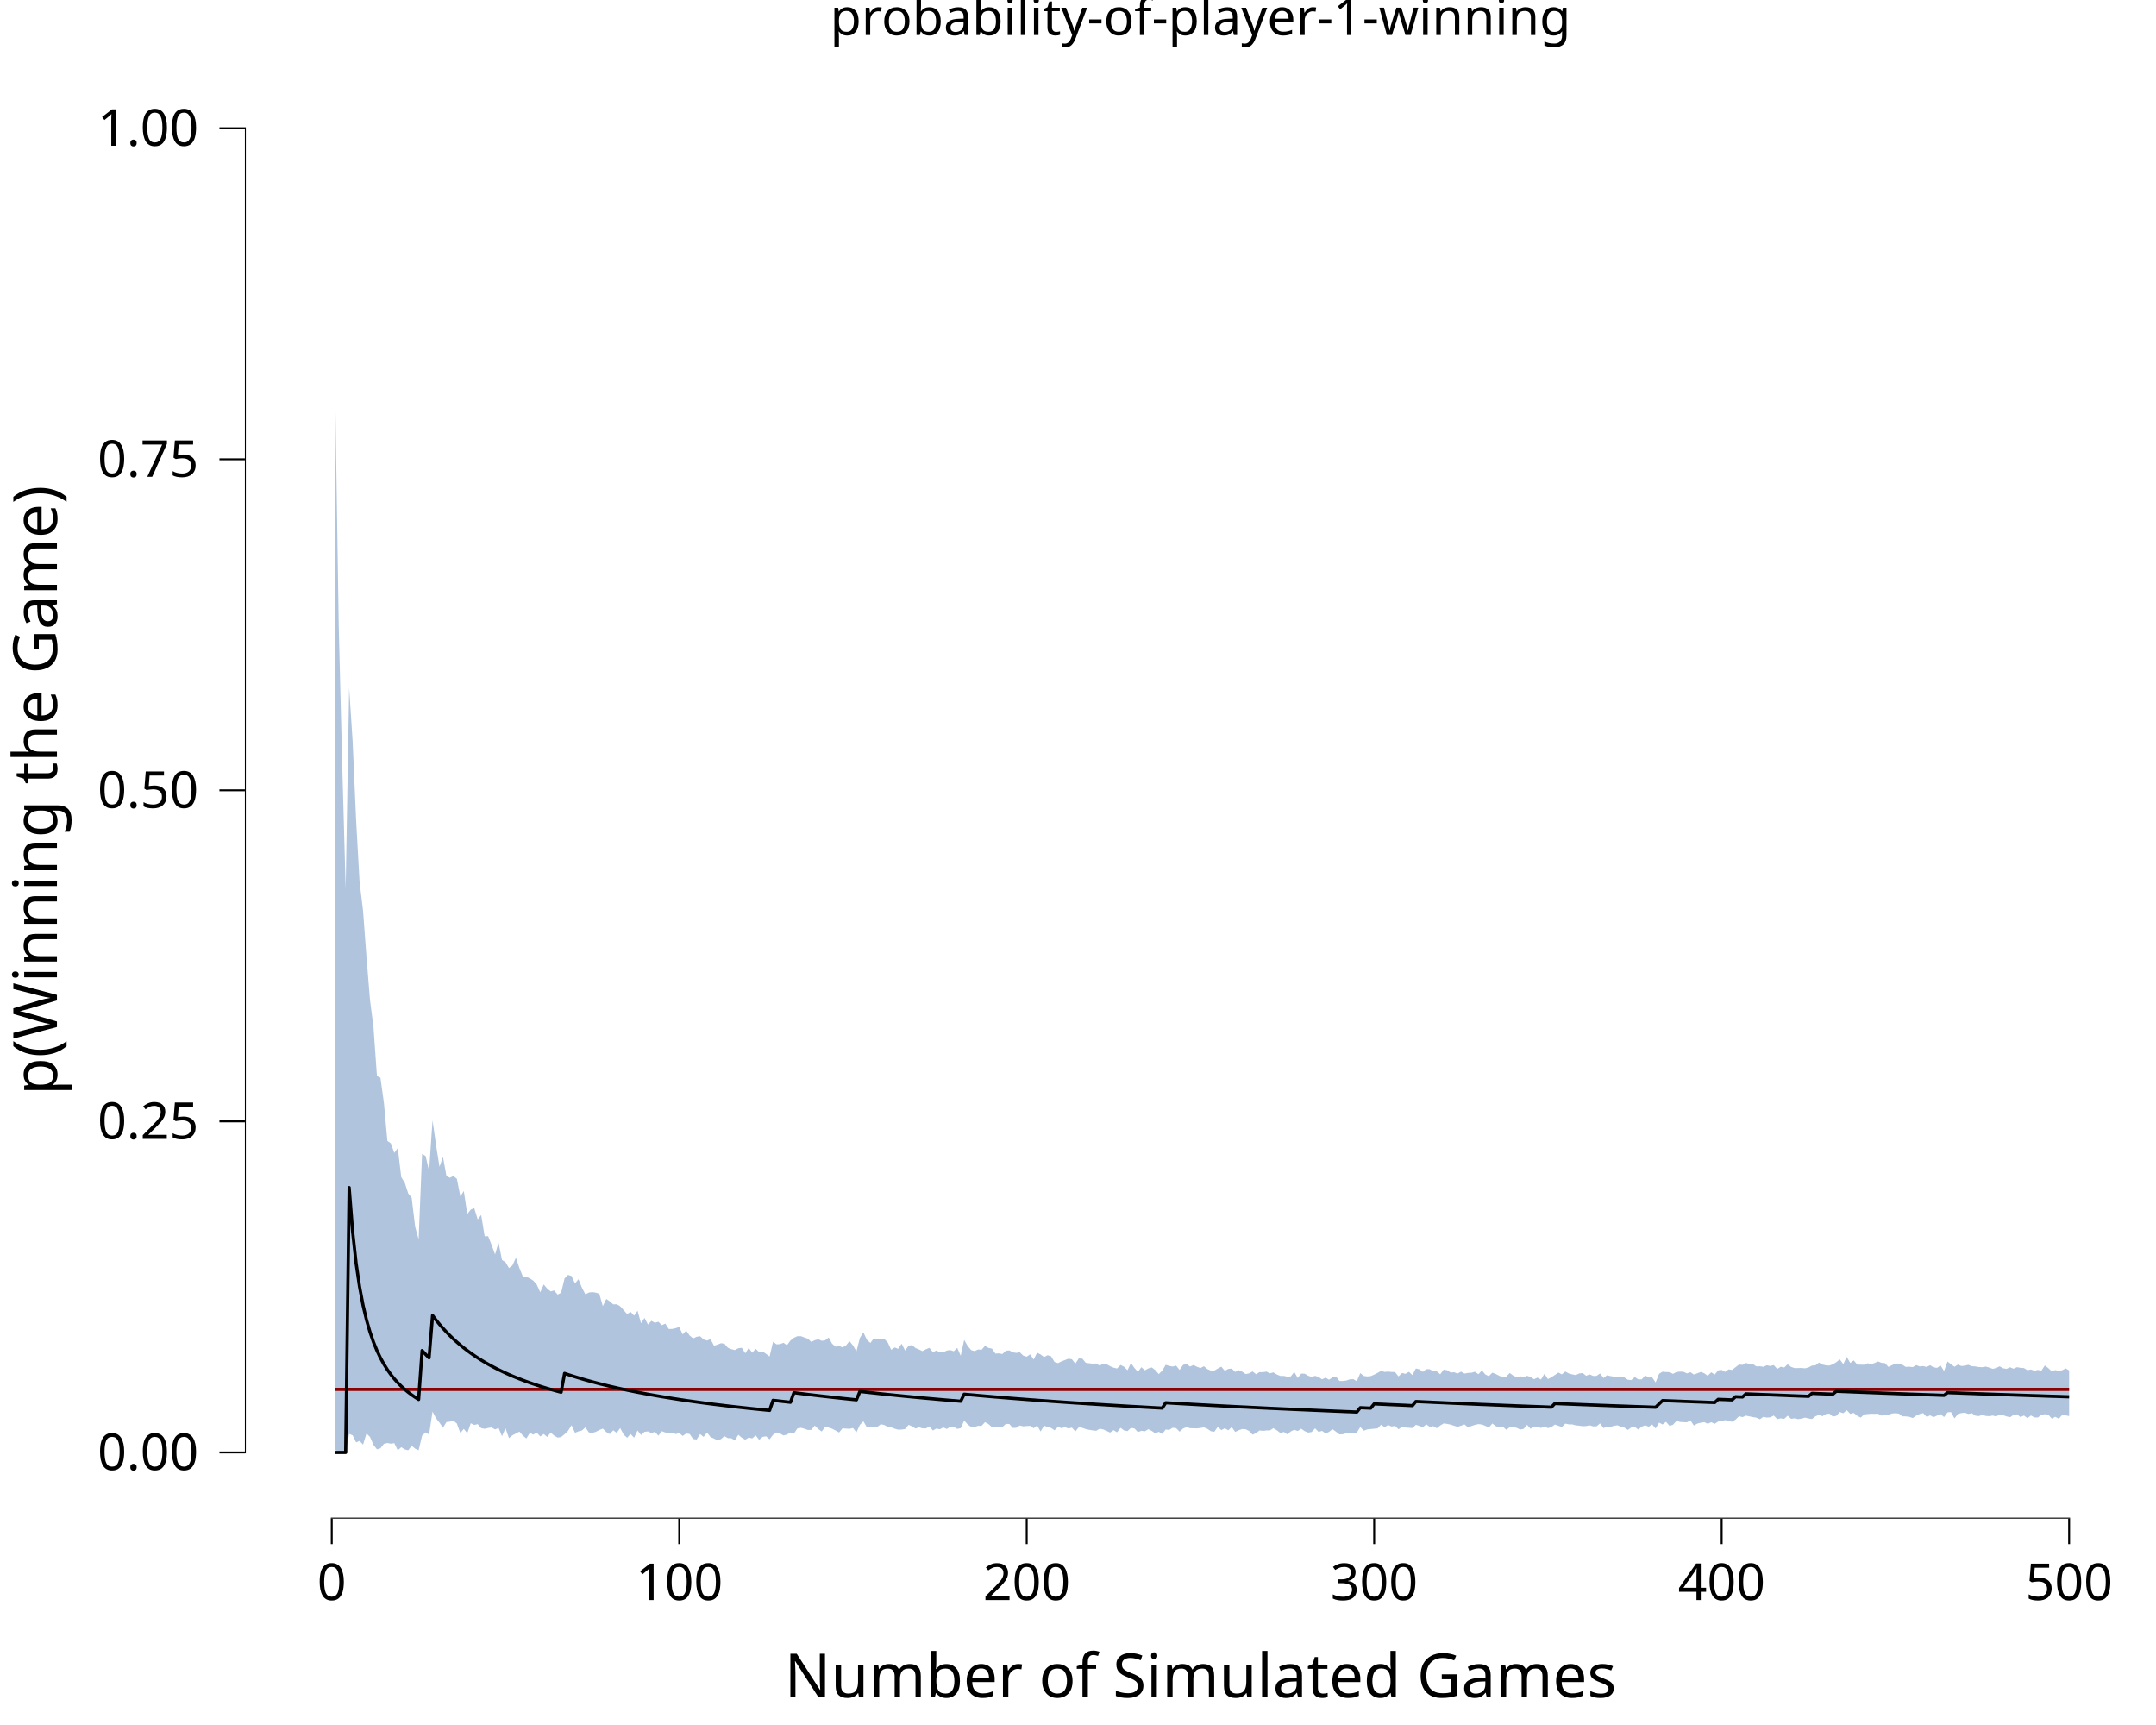
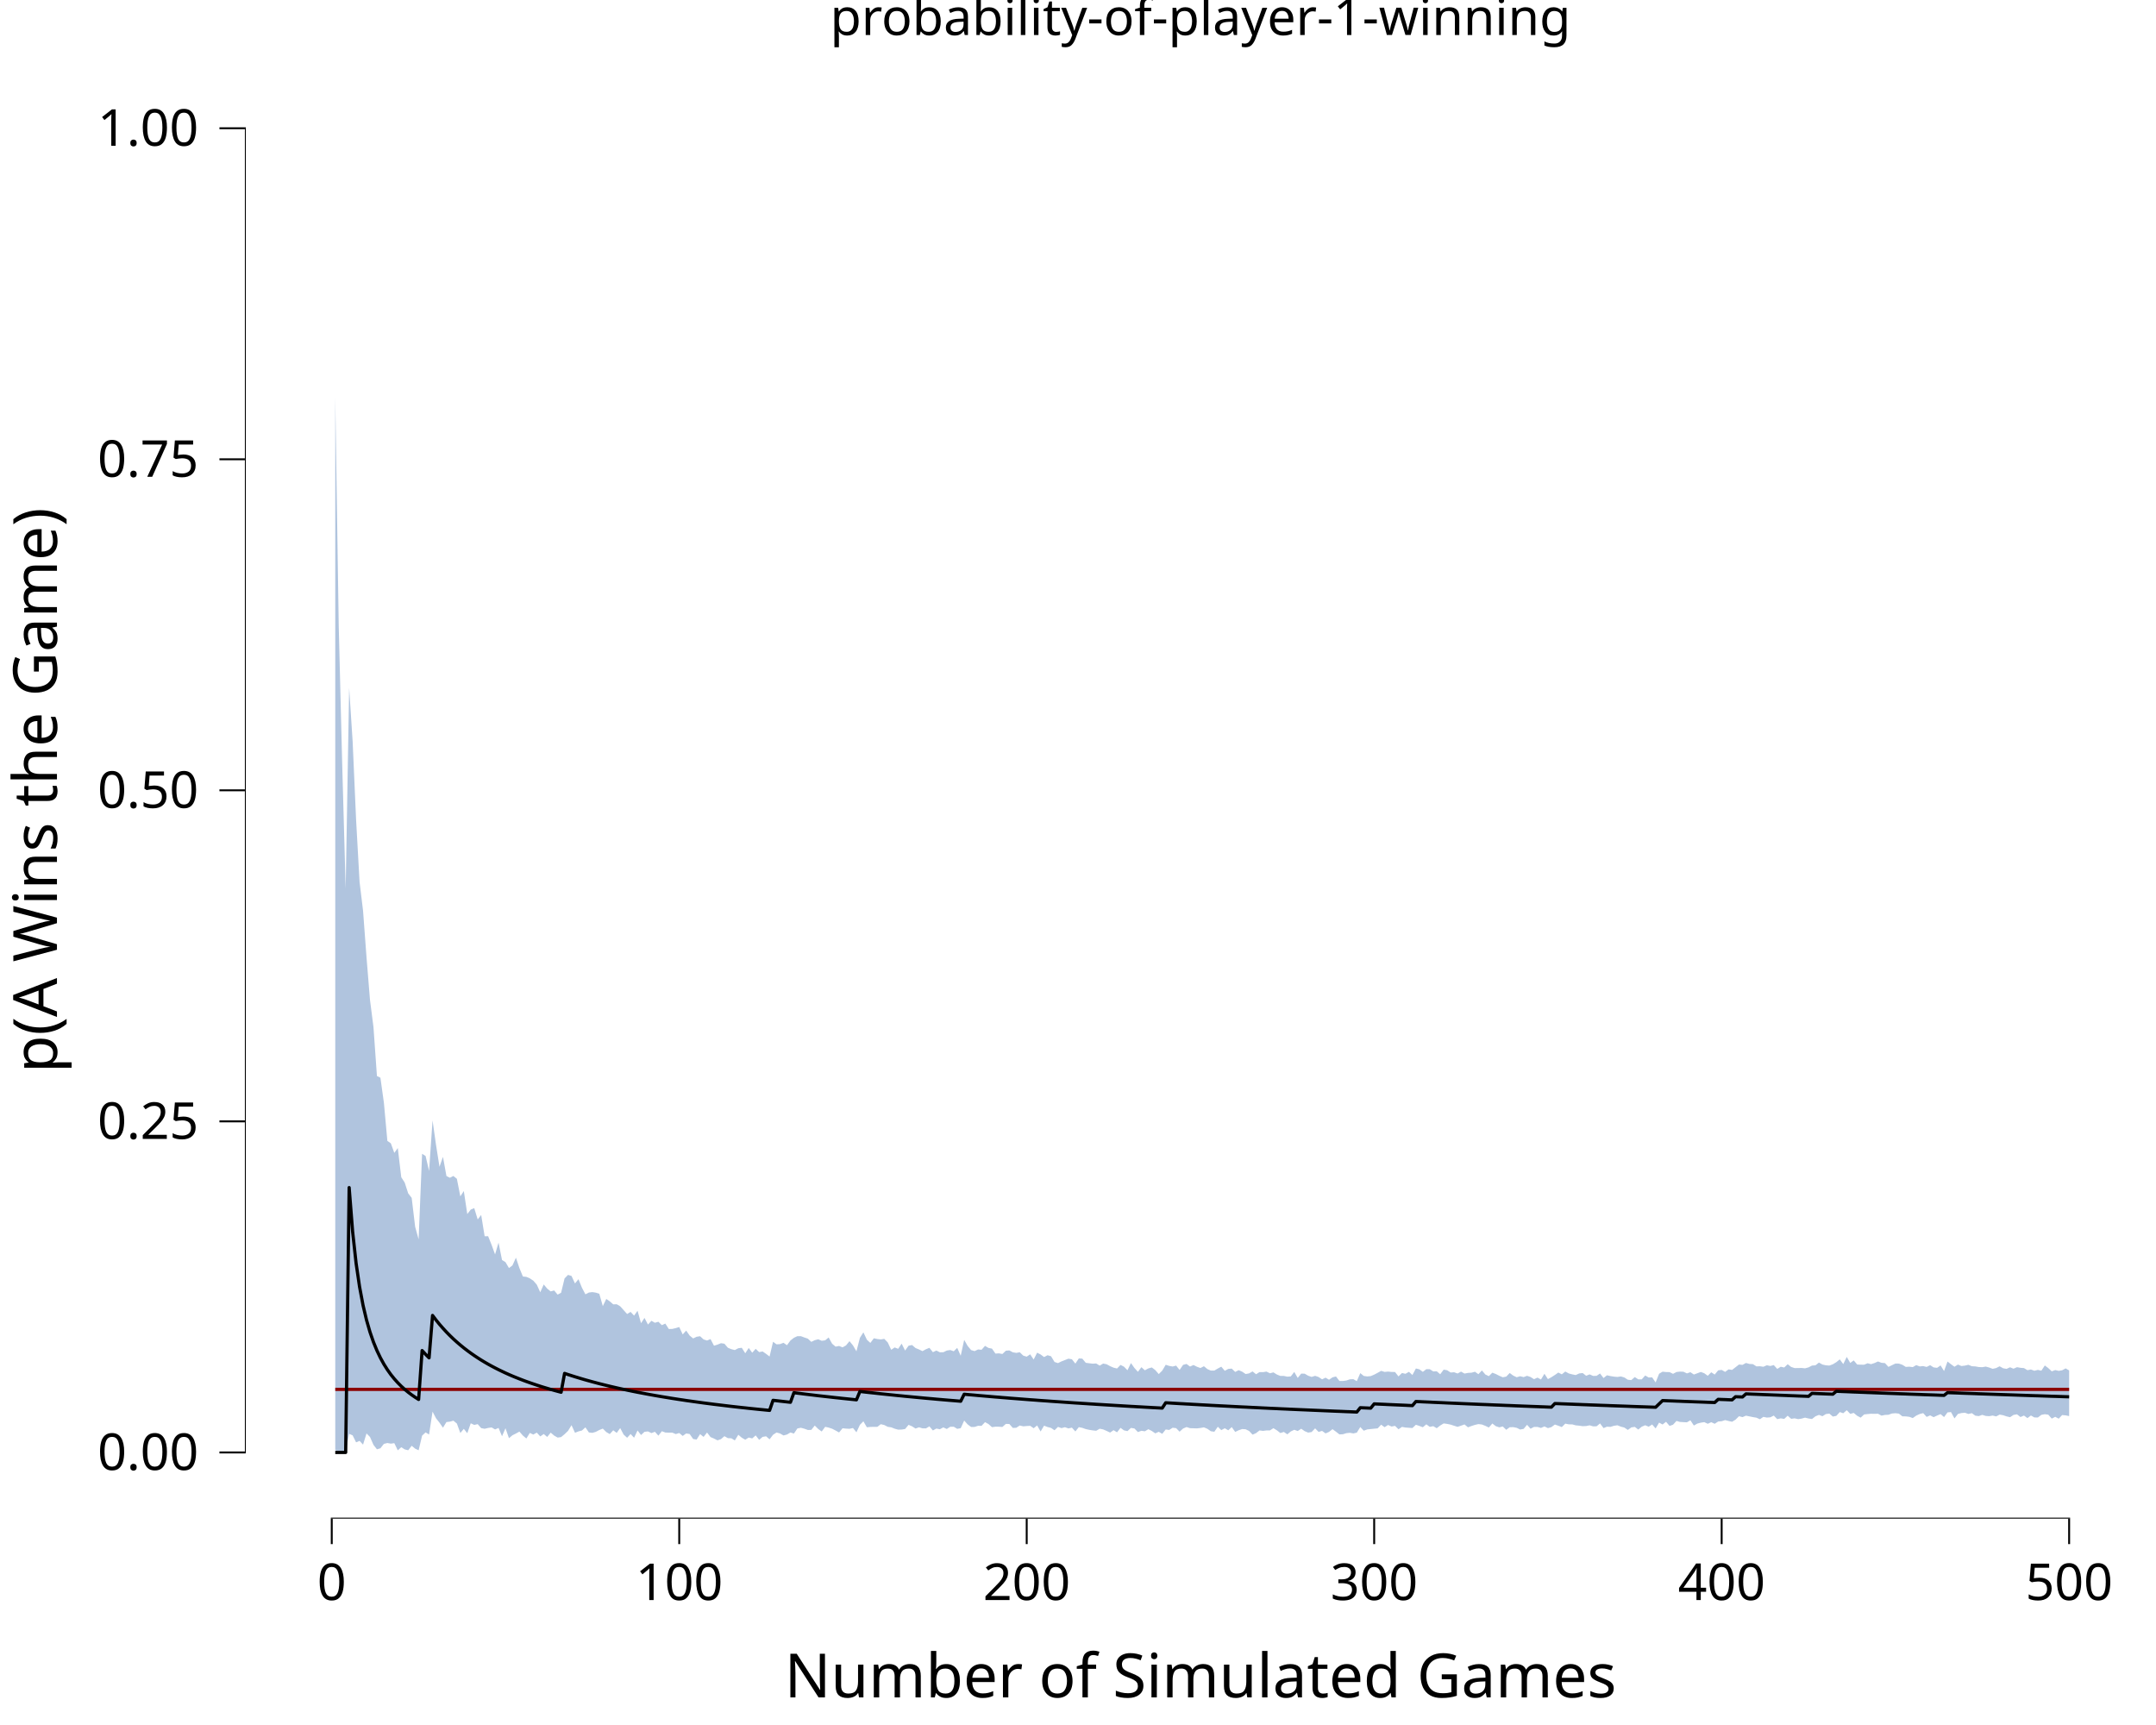
<svg xmlns="http://www.w3.org/2000/svg" class="svglite" data-engine-version="2.0" width="720.00pt" height="576.00pt" viewBox="0 0 720.00 576.00">
  <defs>
    <style type="text/css">
    .svglite line, .svglite polyline, .svglite polygon, .svglite path, .svglite rect, .svglite circle {
      fill: none;
      stroke: #000000;
      stroke-linecap: round;
      stroke-linejoin: round;
      stroke-miterlimit: 10.00;
    }
  </style>
  </defs>
  <rect width="100%" height="100%" style="stroke: none; fill: #FFFFFF;" />
  <defs>
    <clipPath id="cpMC4wMHw3MjAuMDB8MC4wMHw1NzYuMDA=">
      <rect x="0.00" y="0.00" width="720.00" height="576.00" />
    </clipPath>
  </defs>
  <g clip-path="url(#cpMC4wMHw3MjAuMDB8MC4wMHw1NzYuMDA=)">
    <rect x="0.00" y="0.00" width="720.00" height="576.00" style="stroke-width: 10.67; stroke: none;" />
  </g>
  <defs>
    <clipPath id="cpODEuNzh8NzIwLjAwfDIwLjcxfDUwNy4wOQ==">
      <rect x="81.78" y="20.71" width="638.22" height="486.39" />
    </clipPath>
  </defs>
  <g clip-path="url(#cpODEuNzh8NzIwLjAwfDIwLjcxfDUwNy4wOQ==)">
    <rect x="81.78" y="20.71" width="638.22" height="486.39" style="stroke-width: 10.67; stroke: none;" />
    <polygon points="111.96,484.16 113.12,484.87 114.28,484.86 115.44,484.71 116.60,478.78 117.76,479.28 118.92,481.62 120.08,481.13 121.24,482.38 122.40,478.64 123.56,479.82 124.72,482.45 125.88,483.94 127.04,483.60 128.20,482.13 129.36,481.84 130.52,482.05 131.68,481.89 132.84,484.29 134.00,483.24 135.16,483.97 136.32,484.26 137.48,482.76 138.64,483.72 139.80,484.27 140.96,479.38 142.13,478.29 143.29,479.00 144.45,471.35 145.61,473.58 146.77,475.05 147.93,476.73 149.09,474.84 150.25,474.71 151.41,474.38 152.57,475.33 153.73,478.50 154.89,477.11 156.05,478.57 157.21,475.25 158.37,475.80 159.53,475.54 160.69,476.87 161.85,477.09 163.01,476.81 164.17,476.64 165.33,477.31 166.49,476.80 167.65,479.58 168.81,476.90 169.97,480.23 171.13,479.25 172.30,478.67 173.46,478.03 174.62,479.36 175.78,480.33 176.94,478.47 178.10,479.02 179.26,478.37 180.42,479.64 181.58,478.83 182.74,479.82 183.90,478.37 185.06,479.36 186.22,480.03 187.38,479.86 188.54,478.90 189.70,477.79 190.86,475.88 192.02,478.42 193.18,477.96 194.34,477.66 195.50,476.61 196.66,478.31 197.82,478.45 198.98,478.11 200.14,477.50 201.31,477.03 202.47,478.18 203.63,478.86 204.79,477.59 205.95,478.46 207.11,476.85 208.27,479.03 209.43,480.09 210.59,478.83 211.75,480.08 212.91,477.65 214.07,479.17 215.23,478.10 216.39,477.97 217.55,478.53 218.71,478.09 219.87,479.39 221.03,477.90 222.19,478.34 223.35,478.38 224.51,478.37 225.67,478.86 226.83,478.50 227.99,479.48 229.15,478.65 230.31,478.83 231.48,480.50 232.64,480.68 233.80,478.86 234.96,479.80 236.12,478.34 237.28,479.86 238.44,480.35 239.60,480.95 240.76,480.55 241.92,479.56 243.08,480.22 244.24,480.26 245.40,480.98 246.56,479.09 247.72,480.07 248.88,480.74 250.04,480.01 251.20,480.31 252.36,479.30 253.52,480.79 254.68,479.79 255.84,479.60 257.00,480.61 258.16,479.09 259.32,478.33 260.49,478.65 261.65,479.32 262.81,479.01 263.97,478.32 265.13,478.69 266.29,476.98 267.45,476.75 268.61,477.06 269.77,477.48 270.93,477.47 272.09,476.01 273.25,477.16 274.41,478.00 275.57,476.43 276.73,476.69 277.89,477.07 279.05,477.67 280.21,478.32 281.37,476.92 282.53,477.03 283.69,477.10 284.85,476.83 286.01,478.26 287.17,475.77 288.33,474.59 289.49,476.59 290.66,476.47 291.82,476.44 292.98,476.45 294.14,475.56 295.30,475.83 296.46,476.43 297.62,476.60 298.78,477.06 299.94,477.38 301.10,477.35 302.26,477.16 303.42,475.77 304.58,476.27 305.74,477.01 306.90,476.59 308.06,476.94 309.22,476.96 310.38,476.28 311.54,477.65 312.70,477.01 313.86,477.25 315.02,476.62 316.18,477.16 317.34,476.41 318.50,476.40 319.67,477.11 320.83,476.89 321.99,474.34 323.15,475.63 324.31,476.49 325.47,476.47 326.63,476.09 327.79,476.11 328.95,474.87 330.11,475.51 331.27,476.55 332.43,476.39 333.59,476.40 334.75,476.48 335.91,475.46 337.07,475.49 338.23,476.80 339.39,476.75 340.55,475.99 341.71,476.27 342.87,476.17 344.03,476.10 345.19,476.91 346.35,475.97 347.51,478.00 348.67,476.05 349.84,476.50 351.00,476.80 352.16,477.59 353.32,476.45 354.48,476.87 355.64,476.56 356.80,476.98 357.96,476.70 359.12,477.98 360.28,476.54 361.44,476.78 362.60,477.19 363.76,477.44 364.92,477.63 366.08,477.75 367.24,477.07 368.40,477.30 369.56,477.80 370.72,478.36 371.88,477.55 373.04,478.27 374.20,476.77 375.36,477.62 376.52,477.87 377.68,476.80 378.85,476.99 380.01,478.19 381.17,477.76 382.33,477.93 383.49,477.23 384.65,477.82 385.81,478.62 386.97,478.09 388.13,478.78 389.29,477.32 390.45,477.48 391.61,476.74 392.77,476.88 393.93,478.06 395.09,477.01 396.25,476.51 397.41,476.89 398.57,476.92 399.73,476.96 400.89,476.82 402.05,476.61 403.21,477.10 404.37,477.91 405.53,478.08 406.69,476.41 407.85,477.54 409.02,476.91 410.18,477.60 411.34,476.52 412.50,478.14 413.66,477.58 414.82,477.18 415.98,477.25 417.14,477.82 418.30,479.05 419.46,478.54 420.62,477.64 421.78,477.79 422.94,477.64 424.10,477.63 425.26,476.89 426.42,477.60 427.58,478.51 428.74,478.14 429.90,478.94 431.06,477.98 432.22,477.42 433.38,477.84 434.54,477.07 435.70,477.88 436.86,478.36 438.02,478.17 439.19,476.94 440.35,478.14 441.51,477.79 442.67,478.63 443.83,478.13 444.99,477.22 446.15,478.06 447.31,478.97 448.47,478.91 449.63,478.55 450.79,478.43 451.95,478.64 453.11,478.38 454.27,476.50 455.43,477.73 456.59,477.30 457.75,477.18 458.91,477.06 460.07,476.95 461.23,475.72 462.39,476.56 463.55,475.82 464.71,476.34 465.87,476.11 467.03,477.25 468.20,476.46 469.36,476.67 470.52,476.75 471.68,476.84 472.84,475.75 474.00,476.14 475.16,476.58 476.32,475.60 477.48,476.45 478.64,476.21 479.80,476.90 480.96,476.00 482.12,475.30 483.28,475.46 484.44,475.70 485.60,476.08 486.76,476.44 487.92,476.05 489.08,475.64 490.24,476.60 491.40,476.16 492.56,475.79 493.72,475.52 494.88,475.66 496.04,476.11 497.20,476.67 498.37,475.33 499.53,476.22 500.69,476.61 501.85,476.31 503.01,477.43 504.17,476.57 505.33,476.54 506.49,476.76 507.65,477.34 508.81,477.12 509.97,475.76 511.13,477.07 512.29,476.46 513.45,476.47 514.61,476.81 515.77,476.30 516.93,476.87 518.09,476.53 519.25,475.67 520.41,476.07 521.57,476.52 522.73,475.37 523.89,475.61 525.05,475.62 526.21,475.94 527.38,476.05 528.54,476.22 529.70,476.17 530.86,475.93 532.02,476.28 533.18,476.26 534.34,475.30 535.50,476.86 536.66,476.39 537.82,476.45 538.98,476.09 540.14,475.92 541.30,476.38 542.46,476.68 543.62,477.47 544.78,476.63 545.94,476.45 547.10,477.35 548.26,476.39 549.42,475.91 550.58,476.40 551.74,475.65 552.90,476.97 554.06,475.03 555.22,475.66 556.38,474.75 557.55,476.13 558.71,475.73 559.87,474.47 561.03,474.80 562.19,474.87 563.35,474.93 564.51,474.25 565.67,476.01 566.83,475.35 567.99,475.05 569.15,474.87 570.31,475.42 571.47,474.89 572.63,475.42 573.79,474.66 574.95,474.56 576.11,474.19 577.27,474.49 578.43,474.75 579.59,474.04 580.75,472.89 581.91,473.20 583.07,472.71 584.23,472.95 585.39,473.19 586.56,473.38 587.72,473.91 588.88,473.11 590.04,473.35 591.20,473.26 592.36,472.68 593.52,473.88 594.68,473.60 595.84,473.79 597.00,472.72 598.16,473.76 599.32,473.60 600.48,473.87 601.64,473.69 602.80,473.37 603.96,473.65 605.12,473.83 606.28,472.92 607.44,472.45 608.60,472.89 609.76,472.17 610.92,472.02 612.08,473.01 613.24,472.78 614.40,471.50 615.56,471.90 616.73,470.88 617.89,472.11 619.05,471.79 620.21,472.75 621.37,473.37 622.53,472.30 623.69,472.17 624.85,472.07 626.01,472.10 627.17,472.06 628.33,472.70 629.49,472.46 630.65,472.41 631.81,471.99 632.97,471.89 634.13,472.02 635.29,472.93 636.45,472.95 637.61,473.09 638.77,473.51 639.93,472.69 641.09,472.16 642.25,471.86 643.41,473.13 644.57,472.61 645.73,473.21 646.90,472.67 648.06,472.19 649.22,473.18 650.38,471.61 651.54,471.51 652.70,473.63 653.86,472.13 655.02,471.84 656.18,471.73 657.34,472.14 658.50,471.87 659.66,472.71 660.82,472.85 661.98,472.44 663.14,472.80 664.30,472.88 665.46,472.67 666.62,472.96 667.78,472.35 668.94,472.56 670.10,472.95 671.26,473.22 672.42,472.46 673.58,472.26 674.74,473.17 675.91,472.67 677.07,473.53 678.23,472.65 679.39,473.30 680.55,473.32 681.71,472.44 682.87,472.22 684.03,472.38 685.19,473.69 686.35,473.09 687.51,473.72 688.67,472.50 689.83,472.61 690.99,472.85 690.99,457.61 689.83,456.92 688.67,457.55 687.51,457.75 686.35,457.48 685.19,457.91 684.03,456.82 682.87,455.95 681.71,457.70 680.55,457.42 679.39,457.72 678.23,457.29 677.07,457.52 675.91,456.82 674.74,456.73 673.58,456.52 672.42,457.03 671.26,456.55 670.10,457.08 668.94,456.88 667.78,456.22 666.62,456.81 665.46,457.07 664.30,456.64 663.14,456.32 661.98,456.52 660.82,456.47 659.66,456.26 658.50,456.20 657.34,455.72 656.18,456.00 655.02,456.13 653.86,455.65 652.70,456.37 651.54,455.54 650.38,454.63 649.22,457.81 648.06,455.93 646.90,456.74 645.73,456.59 644.57,455.85 643.41,456.44 642.25,456.15 641.09,456.27 639.93,455.83 638.77,456.50 637.61,456.35 636.45,456.43 635.29,455.71 634.13,455.32 632.97,455.31 631.81,455.86 630.65,456.42 629.49,455.16 628.33,455.06 627.17,454.61 626.01,455.13 624.85,455.51 623.69,455.21 622.53,455.69 621.37,455.68 620.21,455.63 619.05,454.25 617.89,455.11 616.73,453.09 615.56,455.49 614.40,453.91 613.24,454.85 612.08,455.55 610.92,455.98 609.76,455.90 608.60,455.63 607.44,454.98 606.28,455.89 605.12,455.98 603.96,456.59 602.80,456.90 601.64,456.78 600.48,456.81 599.32,456.82 598.16,456.44 597.00,455.53 595.84,456.63 594.68,456.37 593.52,457.10 592.36,455.82 591.20,456.12 590.04,455.88 588.88,456.38 587.72,456.21 586.56,456.25 585.39,455.50 584.23,455.44 583.07,455.11 581.91,455.75 580.75,455.63 579.59,456.53 578.43,457.43 577.27,457.25 576.11,458.09 574.95,457.43 573.79,457.57 572.63,458.98 571.47,458.22 570.31,459.39 569.15,458.55 567.99,458.11 566.83,458.55 565.67,458.97 564.51,458.19 563.35,458.60 562.19,458.04 561.03,458.00 559.87,458.13 558.71,458.74 557.55,458.17 556.38,458.14 555.22,458.02 554.06,458.71 552.90,461.62 551.74,459.92 550.58,459.97 549.42,459.29 548.26,460.59 547.10,460.58 545.94,459.82 544.78,460.83 543.62,460.71 542.46,459.96 541.30,459.61 540.14,459.78 538.98,459.68 537.82,459.49 536.66,459.22 535.50,460.15 534.34,458.62 533.18,459.41 532.02,459.44 530.86,458.92 529.70,459.39 528.54,458.47 527.38,458.61 526.21,459.15 525.05,458.92 523.89,458.61 522.73,457.97 521.57,458.91 520.41,458.31 519.25,459.12 518.09,459.87 516.93,460.50 515.77,458.72 514.61,460.64 513.45,460.00 512.29,460.53 511.13,459.80 509.97,459.40 508.81,459.83 507.65,459.54 506.49,459.88 505.33,459.32 504.17,458.46 503.01,459.67 501.85,459.89 500.69,459.39 499.53,458.80 498.37,458.35 497.20,459.52 496.04,458.96 494.88,457.61 493.72,458.86 492.56,458.04 491.40,458.36 490.24,458.43 489.08,458.65 487.92,458.00 486.76,458.63 485.60,458.21 484.44,458.30 483.28,457.54 482.12,457.34 480.96,458.88 479.80,457.89 478.64,457.94 477.48,457.20 476.32,457.19 475.16,458.08 474.00,457.23 472.84,456.95 471.68,459.14 470.52,458.07 469.36,458.73 468.20,458.46 467.03,459.60 465.87,458.13 464.71,458.11 463.55,457.99 462.39,458.10 461.23,457.75 460.07,458.40 458.91,459.01 457.75,459.50 456.59,459.61 455.43,459.45 454.27,458.50 453.11,461.18 451.95,460.52 450.79,460.57 449.63,460.97 448.47,461.13 447.31,461.12 446.15,459.62 444.99,459.92 443.83,460.71 442.67,460.02 441.51,460.58 440.35,459.80 439.19,459.41 438.02,459.77 436.86,459.37 435.70,458.69 434.54,458.66 433.38,460.11 432.22,458.11 431.06,459.60 429.90,459.69 428.74,459.44 427.58,459.44 426.42,458.97 425.26,458.25 424.10,458.56 422.94,457.99 421.78,458.18 420.62,458.16 419.46,458.88 418.30,457.93 417.14,458.59 415.98,458.80 414.82,458.02 413.66,457.52 412.50,458.11 411.34,456.99 410.18,457.10 409.02,457.73 407.85,456.35 406.69,456.97 405.53,457.65 404.37,457.66 403.21,457.16 402.05,456.20 400.89,456.80 399.73,456.38 398.57,455.79 397.41,456.31 396.25,455.44 395.09,455.75 393.93,457.44 392.77,456.00 391.61,456.30 390.45,456.09 389.29,455.72 388.13,457.67 386.97,458.82 385.81,457.49 384.65,456.61 383.49,456.93 382.33,457.56 381.17,456.52 380.01,458.06 378.85,456.79 377.68,455.14 376.52,457.54 375.36,456.35 374.20,455.77 373.04,456.96 371.88,456.68 370.72,456.18 369.56,455.54 368.40,455.31 367.24,456.00 366.08,455.28 364.92,455.35 363.76,455.21 362.60,455.06 361.44,453.67 360.28,453.59 359.12,455.33 357.96,453.87 356.80,453.68 355.64,454.14 354.48,454.59 353.32,455.16 352.16,454.78 351.00,452.87 349.84,452.53 348.67,453.14 347.51,452.27 346.35,451.68 345.19,453.96 344.03,452.22 342.87,453.01 341.71,452.65 340.55,451.53 339.39,451.75 338.23,451.55 337.07,450.92 335.91,451.02 334.75,452.12 333.59,451.90 332.43,451.98 331.27,450.32 330.11,450.09 328.95,449.40 327.79,450.71 326.63,450.60 325.47,451.15 324.31,450.81 323.15,449.43 321.99,447.40 320.83,452.70 319.67,450.08 318.50,451.20 317.34,450.79 316.18,450.97 315.02,451.53 313.86,451.54 312.70,450.96 311.54,451.51 310.38,450.06 309.22,450.53 308.06,451.16 306.90,450.60 305.74,450.12 304.58,449.12 303.42,449.35 302.26,450.97 301.10,448.66 299.94,450.39 298.78,449.93 297.62,450.71 296.46,448.25 295.30,447.06 294.14,447.26 292.98,447.12 291.82,446.87 290.66,448.42 289.49,447.34 288.33,444.89 287.17,446.72 286.01,451.22 284.85,449.25 283.69,447.83 282.53,449.25 281.37,449.90 280.21,449.43 279.05,449.66 277.89,448.69 276.73,446.60 275.57,447.55 274.41,447.70 273.25,447.20 272.09,447.51 270.93,448.06 269.77,446.99 268.61,446.60 267.45,446.16 266.29,446.16 265.13,446.70 263.97,447.61 262.81,449.19 261.65,448.37 260.49,448.82 259.32,448.89 258.16,448.03 257.00,452.96 255.84,452.07 254.68,451.27 253.52,451.49 252.36,450.39 251.20,451.69 250.04,450.10 248.88,451.88 247.72,450.04 246.56,450.19 245.40,450.80 244.24,450.51 243.08,450.03 241.92,448.68 240.76,448.51 239.60,448.99 238.44,449.35 237.28,447.14 236.12,447.62 234.96,447.25 233.80,446.18 232.64,446.36 231.48,446.92 230.31,445.96 229.15,444.30 227.99,445.58 226.83,443.11 225.67,443.47 224.51,443.74 223.35,443.77 222.19,441.96 221.03,442.49 219.87,441.35 218.71,441.69 217.55,441.03 216.39,442.28 215.23,440.07 214.07,441.83 212.91,437.68 211.75,439.31 210.59,438.06 209.43,438.77 208.27,437.47 207.11,436.18 205.95,435.50 204.79,435.54 203.63,434.53 202.47,433.74 201.31,436.13 200.14,432.01 198.98,431.63 197.82,431.45 196.66,431.59 195.50,432.19 194.34,429.99 193.18,427.14 192.02,428.56 190.86,426.06 189.70,425.70 188.54,426.88 187.38,431.66 186.22,432.29 185.06,430.89 183.90,431.22 182.74,430.29 181.58,428.89 180.42,431.51 179.26,428.97 178.10,427.63 176.94,426.86 175.78,426.36 174.62,426.24 173.46,423.44 172.30,419.96 171.13,422.54 169.97,423.42 168.81,421.45 167.65,420.73 166.49,414.93 165.33,418.87 164.17,415.69 163.01,412.78 161.85,412.81 160.69,405.69 159.53,407.19 158.37,403.40 157.21,403.90 156.05,405.38 154.89,397.70 153.73,399.48 152.57,393.61 151.41,392.67 150.25,393.27 149.09,392.69 147.93,386.29 146.77,389.61 145.61,382.30 144.45,374.12 143.29,391.00 142.13,386.01 140.96,385.27 139.80,413.83 138.64,409.63 137.48,399.97 136.32,398.49 135.16,394.90 134.00,393.08 132.84,383.35 131.68,384.96 130.52,381.77 129.36,380.96 128.20,368.20 127.04,359.86 125.88,359.31 124.72,342.95 123.56,333.89 122.40,319.68 121.24,304.09 120.08,294.50 118.92,273.77 117.76,247.50 116.60,229.70 115.44,296.71 114.28,255.23 113.12,209.04 111.96,132.68 " style="stroke-width: 1.07; stroke: none; fill: #B0C4DE;" />
    <line x1="110.48" y1="507.09" x2="691.31" y2="507.09" style="stroke-width: 0.64; stroke-linecap: butt;" />
    <line x1="81.78" y1="485.30" x2="81.78" y2="42.50" style="stroke-width: 0.64; stroke-linecap: butt;" />
    <polyline points="111.96,463.93 113.12,463.93 114.28,463.93 115.44,463.93 116.60,463.93 117.76,463.93 118.92,463.93 120.08,463.93 121.24,463.93 122.40,463.93 123.56,463.93 124.72,463.93 125.88,463.93 127.04,463.93 128.20,463.93 129.36,463.93 130.52,463.93 131.68,463.93 132.84,463.93 134.00,463.93 135.16,463.93 136.32,463.93 137.48,463.93 138.64,463.93 139.80,463.93 140.96,463.93 142.13,463.93 143.29,463.93 144.45,463.93 145.61,463.93 146.77,463.93 147.93,463.93 149.09,463.93 150.25,463.93 151.41,463.93 152.57,463.93 153.73,463.93 154.89,463.93 156.05,463.93 157.21,463.93 158.37,463.93 159.53,463.93 160.69,463.93 161.85,463.93 163.01,463.93 164.17,463.93 165.33,463.93 166.49,463.93 167.65,463.93 168.81,463.93 169.97,463.93 171.13,463.93 172.30,463.93 173.46,463.93 174.62,463.93 175.78,463.93 176.94,463.93 178.10,463.93 179.26,463.93 180.42,463.93 181.58,463.93 182.74,463.93 183.90,463.93 185.06,463.93 186.22,463.93 187.38,463.93 188.54,463.93 189.70,463.93 190.86,463.93 192.02,463.93 193.18,463.93 194.34,463.93 195.50,463.93 196.66,463.93 197.82,463.93 198.98,463.93 200.14,463.93 201.31,463.93 202.47,463.93 203.63,463.93 204.79,463.93 205.95,463.93 207.11,463.93 208.27,463.93 209.43,463.93 210.59,463.93 211.75,463.93 212.91,463.93 214.07,463.93 215.23,463.93 216.39,463.93 217.55,463.93 218.71,463.93 219.87,463.93 221.03,463.93 222.19,463.93 223.35,463.93 224.51,463.93 225.67,463.93 226.83,463.93 227.99,463.93 229.15,463.93 230.31,463.93 231.48,463.93 232.64,463.93 233.80,463.93 234.96,463.93 236.12,463.93 237.28,463.93 238.44,463.93 239.60,463.93 240.76,463.93 241.92,463.93 243.08,463.93 244.24,463.93 245.40,463.93 246.56,463.93 247.72,463.93 248.88,463.93 250.04,463.93 251.20,463.93 252.36,463.93 253.52,463.93 254.68,463.93 255.84,463.93 257.00,463.93 258.16,463.93 259.32,463.93 260.49,463.93 261.65,463.93 262.81,463.93 263.97,463.93 265.13,463.93 266.29,463.93 267.45,463.93 268.61,463.93 269.77,463.93 270.93,463.93 272.09,463.93 273.25,463.93 274.41,463.93 275.57,463.93 276.73,463.93 277.89,463.93 279.05,463.93 280.21,463.93 281.37,463.93 282.53,463.93 283.69,463.93 284.85,463.93 286.01,463.93 287.17,463.93 288.33,463.93 289.49,463.93 290.66,463.93 291.82,463.93 292.98,463.93 294.14,463.93 295.30,463.93 296.46,463.93 297.62,463.93 298.78,463.93 299.94,463.93 301.10,463.93 302.26,463.93 303.42,463.93 304.58,463.93 305.74,463.93 306.90,463.93 308.06,463.93 309.22,463.93 310.38,463.93 311.54,463.93 312.70,463.93 313.86,463.93 315.02,463.93 316.18,463.93 317.34,463.93 318.50,463.93 319.67,463.93 320.83,463.93 321.99,463.93 323.15,463.93 324.31,463.93 325.47,463.93 326.63,463.93 327.79,463.93 328.95,463.93 330.11,463.93 331.27,463.93 332.43,463.93 333.59,463.93 334.75,463.93 335.91,463.93 337.07,463.93 338.23,463.93 339.39,463.93 340.55,463.93 341.71,463.93 342.87,463.93 344.03,463.93 345.19,463.93 346.35,463.93 347.51,463.93 348.67,463.93 349.84,463.93 351.00,463.93 352.16,463.93 353.32,463.93 354.48,463.93 355.64,463.93 356.80,463.93 357.96,463.93 359.12,463.93 360.28,463.93 361.44,463.93 362.60,463.93 363.76,463.93 364.92,463.93 366.08,463.93 367.24,463.93 368.40,463.93 369.56,463.93 370.72,463.93 371.88,463.93 373.04,463.93 374.20,463.93 375.36,463.93 376.52,463.93 377.68,463.93 378.85,463.93 380.01,463.93 381.17,463.93 382.33,463.93 383.49,463.93 384.65,463.93 385.81,463.93 386.97,463.93 388.13,463.93 389.29,463.93 390.45,463.93 391.61,463.93 392.77,463.93 393.93,463.93 395.09,463.93 396.25,463.93 397.41,463.93 398.57,463.93 399.73,463.93 400.89,463.93 402.05,463.93 403.21,463.93 404.37,463.93 405.53,463.93 406.69,463.93 407.85,463.93 409.02,463.93 410.18,463.93 411.34,463.93 412.50,463.93 413.66,463.93 414.82,463.93 415.98,463.93 417.14,463.93 418.30,463.93 419.46,463.93 420.62,463.93 421.78,463.93 422.94,463.93 424.10,463.93 425.26,463.93 426.42,463.93 427.58,463.93 428.74,463.93 429.90,463.93 431.06,463.93 432.22,463.93 433.38,463.93 434.54,463.93 435.70,463.93 436.86,463.93 438.02,463.93 439.19,463.93 440.35,463.93 441.51,463.93 442.67,463.93 443.83,463.93 444.99,463.93 446.15,463.93 447.31,463.93 448.47,463.93 449.63,463.93 450.79,463.93 451.95,463.93 453.11,463.93 454.27,463.93 455.43,463.93 456.59,463.93 457.75,463.93 458.91,463.93 460.07,463.93 461.23,463.93 462.39,463.93 463.55,463.93 464.71,463.93 465.87,463.93 467.03,463.93 468.20,463.93 469.36,463.93 470.52,463.93 471.68,463.93 472.84,463.93 474.00,463.93 475.16,463.93 476.32,463.93 477.48,463.93 478.64,463.93 479.80,463.93 480.96,463.93 482.12,463.93 483.28,463.93 484.44,463.93 485.60,463.93 486.76,463.93 487.92,463.93 489.08,463.93 490.24,463.93 491.40,463.93 492.56,463.93 493.72,463.93 494.88,463.93 496.04,463.93 497.20,463.93 498.37,463.93 499.53,463.93 500.69,463.93 501.85,463.93 503.01,463.93 504.17,463.93 505.33,463.93 506.49,463.93 507.65,463.93 508.81,463.93 509.97,463.93 511.13,463.93 512.29,463.93 513.45,463.93 514.61,463.93 515.77,463.93 516.93,463.93 518.09,463.93 519.25,463.93 520.41,463.93 521.57,463.93 522.73,463.93 523.89,463.93 525.05,463.93 526.21,463.93 527.38,463.93 528.54,463.93 529.70,463.93 530.86,463.93 532.02,463.93 533.18,463.93 534.34,463.93 535.50,463.93 536.66,463.93 537.82,463.93 538.98,463.93 540.14,463.93 541.30,463.93 542.46,463.93 543.62,463.93 544.78,463.93 545.94,463.93 547.10,463.93 548.26,463.93 549.42,463.93 550.58,463.93 551.74,463.93 552.90,463.93 554.06,463.93 555.22,463.93 556.38,463.93 557.55,463.93 558.71,463.93 559.87,463.93 561.03,463.93 562.19,463.93 563.35,463.93 564.51,463.93 565.67,463.93 566.83,463.93 567.99,463.93 569.15,463.93 570.31,463.93 571.47,463.93 572.63,463.93 573.79,463.93 574.95,463.93 576.11,463.93 577.27,463.93 578.43,463.93 579.59,463.93 580.75,463.93 581.91,463.93 583.07,463.93 584.23,463.93 585.39,463.93 586.56,463.93 587.72,463.93 588.88,463.93 590.04,463.93 591.20,463.93 592.36,463.93 593.52,463.93 594.68,463.93 595.84,463.93 597.00,463.93 598.16,463.93 599.32,463.93 600.48,463.93 601.64,463.93 602.80,463.93 603.96,463.93 605.12,463.93 606.28,463.93 607.44,463.93 608.60,463.93 609.76,463.93 610.92,463.93 612.08,463.93 613.24,463.93 614.40,463.93 615.56,463.93 616.73,463.93 617.89,463.93 619.05,463.93 620.21,463.93 621.37,463.93 622.53,463.93 623.69,463.93 624.85,463.93 626.01,463.93 627.17,463.93 628.33,463.93 629.49,463.93 630.65,463.93 631.81,463.93 632.97,463.93 634.13,463.93 635.29,463.93 636.45,463.93 637.61,463.93 638.77,463.93 639.93,463.93 641.09,463.93 642.25,463.93 643.41,463.93 644.57,463.93 645.73,463.93 646.90,463.93 648.06,463.93 649.22,463.93 650.38,463.93 651.54,463.93 652.70,463.93 653.86,463.93 655.02,463.93 656.18,463.93 657.34,463.93 658.50,463.93 659.66,463.93 660.82,463.93 661.98,463.93 663.14,463.93 664.30,463.93 665.46,463.93 666.62,463.93 667.78,463.93 668.94,463.93 670.10,463.93 671.26,463.93 672.42,463.93 673.58,463.93 674.74,463.93 675.91,463.93 677.07,463.93 678.23,463.93 679.39,463.93 680.55,463.93 681.71,463.93 682.87,463.93 684.03,463.93 685.19,463.93 686.35,463.93 687.51,463.93 688.67,463.93 689.83,463.93 690.99,463.93 " style="stroke-width: 1.07; stroke: #8B0000; stroke-linecap: butt;" />
    <polyline points="111.96,484.99 113.12,484.99 114.28,484.99 115.44,484.99 116.60,396.55 117.76,411.29 118.92,421.82 120.08,429.71 121.24,435.86 122.40,440.77 123.56,444.79 124.72,448.14 125.88,450.97 127.04,453.40 128.20,455.51 129.36,457.35 130.52,458.98 131.68,460.42 132.84,461.71 134.00,462.88 135.16,463.93 136.32,464.89 137.48,465.76 138.64,466.56 139.80,467.30 140.96,450.97 142.13,452.23 143.29,453.40 144.45,439.24 145.61,440.77 146.77,442.20 147.93,443.53 149.09,444.79 150.25,445.97 151.41,447.09 152.57,448.14 153.73,449.13 154.89,450.08 156.05,450.97 157.21,451.82 158.37,452.63 159.53,453.40 160.69,454.14 161.85,454.84 163.01,455.51 164.17,456.15 165.33,456.76 166.49,457.35 167.65,457.91 168.81,458.46 169.97,458.98 171.13,459.48 172.30,459.96 173.46,460.42 174.62,460.87 175.78,461.30 176.94,461.71 178.10,462.11 179.26,462.50 180.42,462.88 181.58,463.24 182.74,463.59 183.90,463.93 185.06,464.26 186.22,464.58 187.38,464.89 188.54,458.59 189.70,458.98 190.86,459.35 192.02,459.72 193.18,460.07 194.34,460.42 195.50,460.76 196.66,461.08 197.82,461.40 198.98,461.71 200.14,462.02 201.31,462.31 202.47,462.60 203.63,462.88 204.79,463.15 205.95,463.42 207.11,463.68 208.27,463.93 209.43,464.18 210.59,464.42 211.75,464.66 212.91,464.89 214.07,465.11 215.23,465.33 216.39,465.55 217.55,465.76 218.71,465.97 219.87,466.17 221.03,466.37 222.19,466.56 223.35,466.75 224.51,466.94 225.67,467.12 226.83,467.30 227.99,467.47 229.15,467.65 230.31,467.81 231.48,467.98 232.64,468.14 233.80,468.30 234.96,468.46 236.12,468.61 237.28,468.76 238.44,468.91 239.60,469.05 240.76,469.19 241.92,469.33 243.08,469.47 244.24,469.61 245.40,469.74 246.56,469.87 247.72,470.00 248.88,470.12 250.04,470.25 251.20,470.37 252.36,470.49 253.52,470.61 254.68,470.72 255.84,470.84 257.00,470.95 258.16,467.58 259.32,467.71 260.49,467.85 261.65,467.98 262.81,468.11 263.97,468.24 265.13,465.04 266.29,465.19 267.45,465.33 268.61,465.48 269.77,465.62 270.93,465.76 272.09,465.90 273.25,466.04 274.41,466.17 275.57,466.30 276.73,466.43 277.89,466.56 279.05,466.69 280.21,466.81 281.37,466.94 282.53,467.06 283.69,467.18 284.85,467.30 286.01,467.42 287.17,464.62 288.33,464.76 289.49,464.89 290.66,465.02 291.82,465.14 292.98,465.27 294.14,465.40 295.30,465.52 296.46,465.64 297.62,465.76 298.78,465.88 299.94,466.00 301.10,466.11 302.26,466.23 303.42,466.34 304.58,466.45 305.74,466.56 306.90,466.67 308.06,466.78 309.22,466.89 310.38,466.99 311.54,467.09 312.70,467.20 313.86,467.30 315.02,467.40 316.18,467.50 317.34,467.60 318.50,467.69 319.67,467.79 320.83,467.89 321.99,465.55 323.15,465.66 324.31,465.76 325.47,465.86 326.63,465.97 327.79,466.07 328.95,466.17 330.11,466.27 331.27,466.37 332.43,466.47 333.59,466.56 334.75,466.66 335.91,466.75 337.07,466.85 338.23,466.94 339.39,467.03 340.55,467.12 341.71,467.21 342.87,467.30 344.03,467.39 345.19,467.47 346.35,467.56 347.51,467.65 348.67,467.73 349.84,467.81 351.00,467.90 352.16,467.98 353.32,468.06 354.48,468.14 355.64,468.22 356.80,468.30 357.96,468.38 359.12,468.46 360.28,468.53 361.44,468.61 362.60,468.68 363.76,468.76 364.92,468.83 366.08,468.91 367.24,468.98 368.40,469.05 369.56,469.12 370.72,469.19 371.88,469.26 373.04,469.33 374.20,469.40 375.36,469.47 376.52,469.54 377.68,469.61 378.85,469.67 380.01,469.74 381.17,469.80 382.33,469.87 383.49,469.93 384.65,470.00 385.81,470.06 386.97,470.12 388.13,470.18 389.29,468.40 390.45,468.47 391.61,468.54 392.77,468.61 393.93,468.68 395.09,468.74 396.25,468.81 397.41,468.87 398.57,468.94 399.73,469.00 400.89,469.07 402.05,469.13 403.21,469.19 404.37,469.26 405.53,469.32 406.69,469.38 407.85,469.44 409.02,469.50 410.18,469.56 411.34,469.62 412.50,469.68 413.66,469.74 414.82,469.80 415.98,469.85 417.14,469.91 418.30,469.97 419.46,470.02 420.62,470.08 421.78,470.14 422.94,470.19 424.10,470.25 425.26,470.30 426.42,470.35 427.58,470.41 428.74,470.46 429.90,470.51 431.06,470.57 432.22,470.62 433.38,470.67 434.54,470.72 435.70,470.77 436.86,470.82 438.02,470.87 439.19,470.92 440.35,470.97 441.51,471.02 442.67,471.07 443.83,471.12 444.99,471.17 446.15,471.22 447.31,471.26 448.47,471.31 449.63,471.36 450.79,471.40 451.95,471.45 453.11,471.50 454.27,470.05 455.43,470.10 456.59,470.15 457.75,470.20 458.91,468.77 460.07,468.83 461.23,468.88 462.39,468.93 463.55,468.99 464.71,469.04 465.87,469.09 467.03,469.14 468.20,469.19 469.36,469.24 470.52,469.30 471.68,469.35 472.84,467.98 474.00,468.03 475.16,468.09 476.32,468.14 477.48,468.19 478.64,468.25 479.80,468.30 480.96,468.35 482.12,468.40 483.28,468.46 484.44,468.51 485.60,468.56 486.76,468.61 487.92,468.66 489.08,468.71 490.24,468.76 491.40,468.81 492.56,468.86 493.72,468.91 494.88,468.96 496.04,469.00 497.20,469.05 498.37,469.10 499.53,469.15 500.69,469.19 501.85,469.24 503.01,469.29 504.17,469.33 505.33,469.38 506.49,469.43 507.65,469.47 508.81,469.52 509.97,469.56 511.13,469.61 512.29,469.65 513.45,469.69 514.61,469.74 515.77,469.78 516.93,469.83 518.09,469.87 519.25,468.66 520.41,468.70 521.57,468.75 522.73,468.79 523.89,468.84 525.05,468.88 526.21,468.93 527.38,468.97 528.54,469.02 529.70,469.06 530.86,469.11 532.02,469.15 533.18,469.19 534.34,469.24 535.50,469.28 536.66,469.32 537.82,469.37 538.98,469.41 540.14,469.45 541.30,469.49 542.46,469.53 543.62,469.57 544.78,469.62 545.94,469.66 547.10,469.70 548.26,469.74 549.42,469.78 550.58,469.82 551.74,469.86 552.90,469.90 554.06,468.78 555.22,467.67 556.38,467.71 557.55,467.76 558.71,467.80 559.87,467.85 561.03,467.89 562.19,467.94 563.35,467.98 564.51,468.02 565.67,468.07 566.83,468.11 567.99,468.15 569.15,468.19 570.31,468.24 571.47,468.28 572.63,468.32 573.79,467.25 574.95,467.30 576.11,467.34 577.27,467.39 578.43,467.43 579.59,466.38 580.75,466.43 581.91,466.47 583.07,465.43 584.23,465.48 585.39,465.53 586.56,465.57 587.72,465.62 588.88,465.67 590.04,465.71 591.20,465.76 592.36,465.81 593.52,465.85 594.68,465.90 595.84,465.94 597.00,465.99 598.16,466.04 599.32,466.08 600.48,466.13 601.64,466.17 602.80,466.21 603.96,466.26 605.12,465.26 606.28,465.31 607.44,465.36 608.60,465.40 609.76,465.45 610.92,465.49 612.08,465.54 613.24,464.56 614.40,464.61 615.56,464.66 616.73,464.70 617.89,464.75 619.05,464.80 620.21,464.84 621.37,464.89 622.53,464.93 623.69,464.98 624.85,465.02 626.01,465.07 627.17,465.11 628.33,465.16 629.49,465.20 630.65,465.25 631.81,465.29 632.97,465.33 634.13,465.38 635.29,465.42 636.45,465.46 637.61,465.51 638.77,465.55 639.93,465.59 641.09,465.63 642.25,465.68 643.41,465.72 644.57,465.76 645.73,465.80 646.90,465.84 648.06,465.89 649.22,465.93 650.38,465.02 651.54,465.06 652.70,465.10 653.86,465.14 655.02,465.19 656.18,465.23 657.34,465.27 658.50,465.31 659.66,465.35 660.82,465.40 661.98,465.44 663.14,465.48 664.30,465.52 665.46,465.56 666.62,465.60 667.78,465.64 668.94,465.68 670.10,465.72 671.26,465.76 672.42,465.80 673.58,465.84 674.74,465.88 675.91,465.92 677.07,465.96 678.23,466.00 679.39,466.04 680.55,466.07 681.71,466.11 682.87,466.15 684.03,466.19 685.19,466.23 686.35,466.26 687.51,466.30 688.67,466.34 689.83,466.38 690.99,466.41 " style="stroke-width: 1.07; stroke-linecap: butt;" />
    <rect x="81.78" y="20.71" width="638.22" height="486.39" style="stroke-width: 0.00; stroke: none;" />
  </g>
  <g clip-path="url(#cpMC4wMHw3MjAuMDB8MC4wMHw1NzYuMDA=)">
    <polyline points="81.78,507.09 81.78,20.71 " style="stroke-width: 0.00; stroke: none; stroke-linecap: butt;" />
    <text x="66.31" y="490.84" text-anchor="end" style="font-size: 17.00px; font-family: sans;" textLength="33.09px" lengthAdjust="spacingAndGlyphs">0.00</text>
    <text x="66.31" y="380.29" text-anchor="end" style="font-size: 17.00px; font-family: sans;" textLength="33.09px" lengthAdjust="spacingAndGlyphs">0.25</text>
    <text x="66.31" y="269.75" text-anchor="end" style="font-size: 17.00px; font-family: sans;" textLength="33.09px" lengthAdjust="spacingAndGlyphs">0.50</text>
    <text x="66.31" y="159.21" text-anchor="end" style="font-size: 17.00px; font-family: sans;" textLength="33.09px" lengthAdjust="spacingAndGlyphs">0.75</text>
    <text x="66.31" y="48.67" text-anchor="end" style="font-size: 17.00px; font-family: sans;" textLength="33.09px" lengthAdjust="spacingAndGlyphs">1.00</text>
    <polyline points="73.28,484.99 81.78,484.99 " style="stroke-width: 0.64; stroke-linecap: butt;" />
    <polyline points="73.28,374.44 81.78,374.44 " style="stroke-width: 0.64; stroke-linecap: butt;" />
    <polyline points="73.28,263.90 81.78,263.90 " style="stroke-width: 0.64; stroke-linecap: butt;" />
    <polyline points="73.28,153.36 81.78,153.36 " style="stroke-width: 0.64; stroke-linecap: butt;" />
    <polyline points="73.28,42.82 81.78,42.82 " style="stroke-width: 0.64; stroke-linecap: butt;" />
    <polyline points="81.78,507.09 720.00,507.09 " style="stroke-width: 0.00; stroke: none; stroke-linecap: butt;" />
    <polyline points="110.79,515.60 110.79,507.09 " style="stroke-width: 0.64; stroke-linecap: butt;" />
    <polyline points="226.83,515.60 226.83,507.09 " style="stroke-width: 0.64; stroke-linecap: butt;" />
    <polyline points="342.87,515.60 342.87,507.09 " style="stroke-width: 0.64; stroke-linecap: butt;" />
    <polyline points="458.91,515.60 458.91,507.09 " style="stroke-width: 0.64; stroke-linecap: butt;" />
    <polyline points="574.95,515.60 574.95,507.09 " style="stroke-width: 0.64; stroke-linecap: butt;" />
    <polyline points="690.99,515.60 690.99,507.09 " style="stroke-width: 0.64; stroke-linecap: butt;" />
    <text x="110.79" y="534.27" text-anchor="middle" style="font-size: 17.00px; font-family: sans;" textLength="9.46px" lengthAdjust="spacingAndGlyphs">0</text>
    <text x="226.83" y="534.27" text-anchor="middle" style="font-size: 17.00px; font-family: sans;" textLength="28.37px" lengthAdjust="spacingAndGlyphs">100</text>
    <text x="342.87" y="534.27" text-anchor="middle" style="font-size: 17.00px; font-family: sans;" textLength="28.37px" lengthAdjust="spacingAndGlyphs">200</text>
    <text x="458.91" y="534.27" text-anchor="middle" style="font-size: 17.00px; font-family: sans;" textLength="28.37px" lengthAdjust="spacingAndGlyphs">300</text>
    <text x="574.95" y="534.27" text-anchor="middle" style="font-size: 17.00px; font-family: sans;" textLength="28.37px" lengthAdjust="spacingAndGlyphs">400</text>
    <text x="690.99" y="534.27" text-anchor="middle" style="font-size: 17.00px; font-family: sans;" textLength="28.37px" lengthAdjust="spacingAndGlyphs">500</text>
    <text x="400.89" y="566.78" text-anchor="middle" style="font-size: 20.40px; font-family: sans;" textLength="263.09px" lengthAdjust="spacingAndGlyphs">Number of Simulated Games</text>
-     <text transform="translate(19.02,263.90) rotate(-90)" text-anchor="middle" style="font-size: 20.40px; font-family: sans;" textLength="193.89px" lengthAdjust="spacingAndGlyphs">p(Winning the Game)</text>
+     <text transform="translate(19.02,263.90) rotate(-90)" text-anchor="middle" style="font-size: 20.40px; font-family: sans;" textLength="184.81px" lengthAdjust="spacingAndGlyphs">p(A Wins the Game)</text>
    <text x="400.89" y="11.70" text-anchor="middle" style="font-size: 17.00px; font-family: sans;" textLength="227.73px" lengthAdjust="spacingAndGlyphs">probability-of-player-1-winning</text>
  </g>
</svg>
